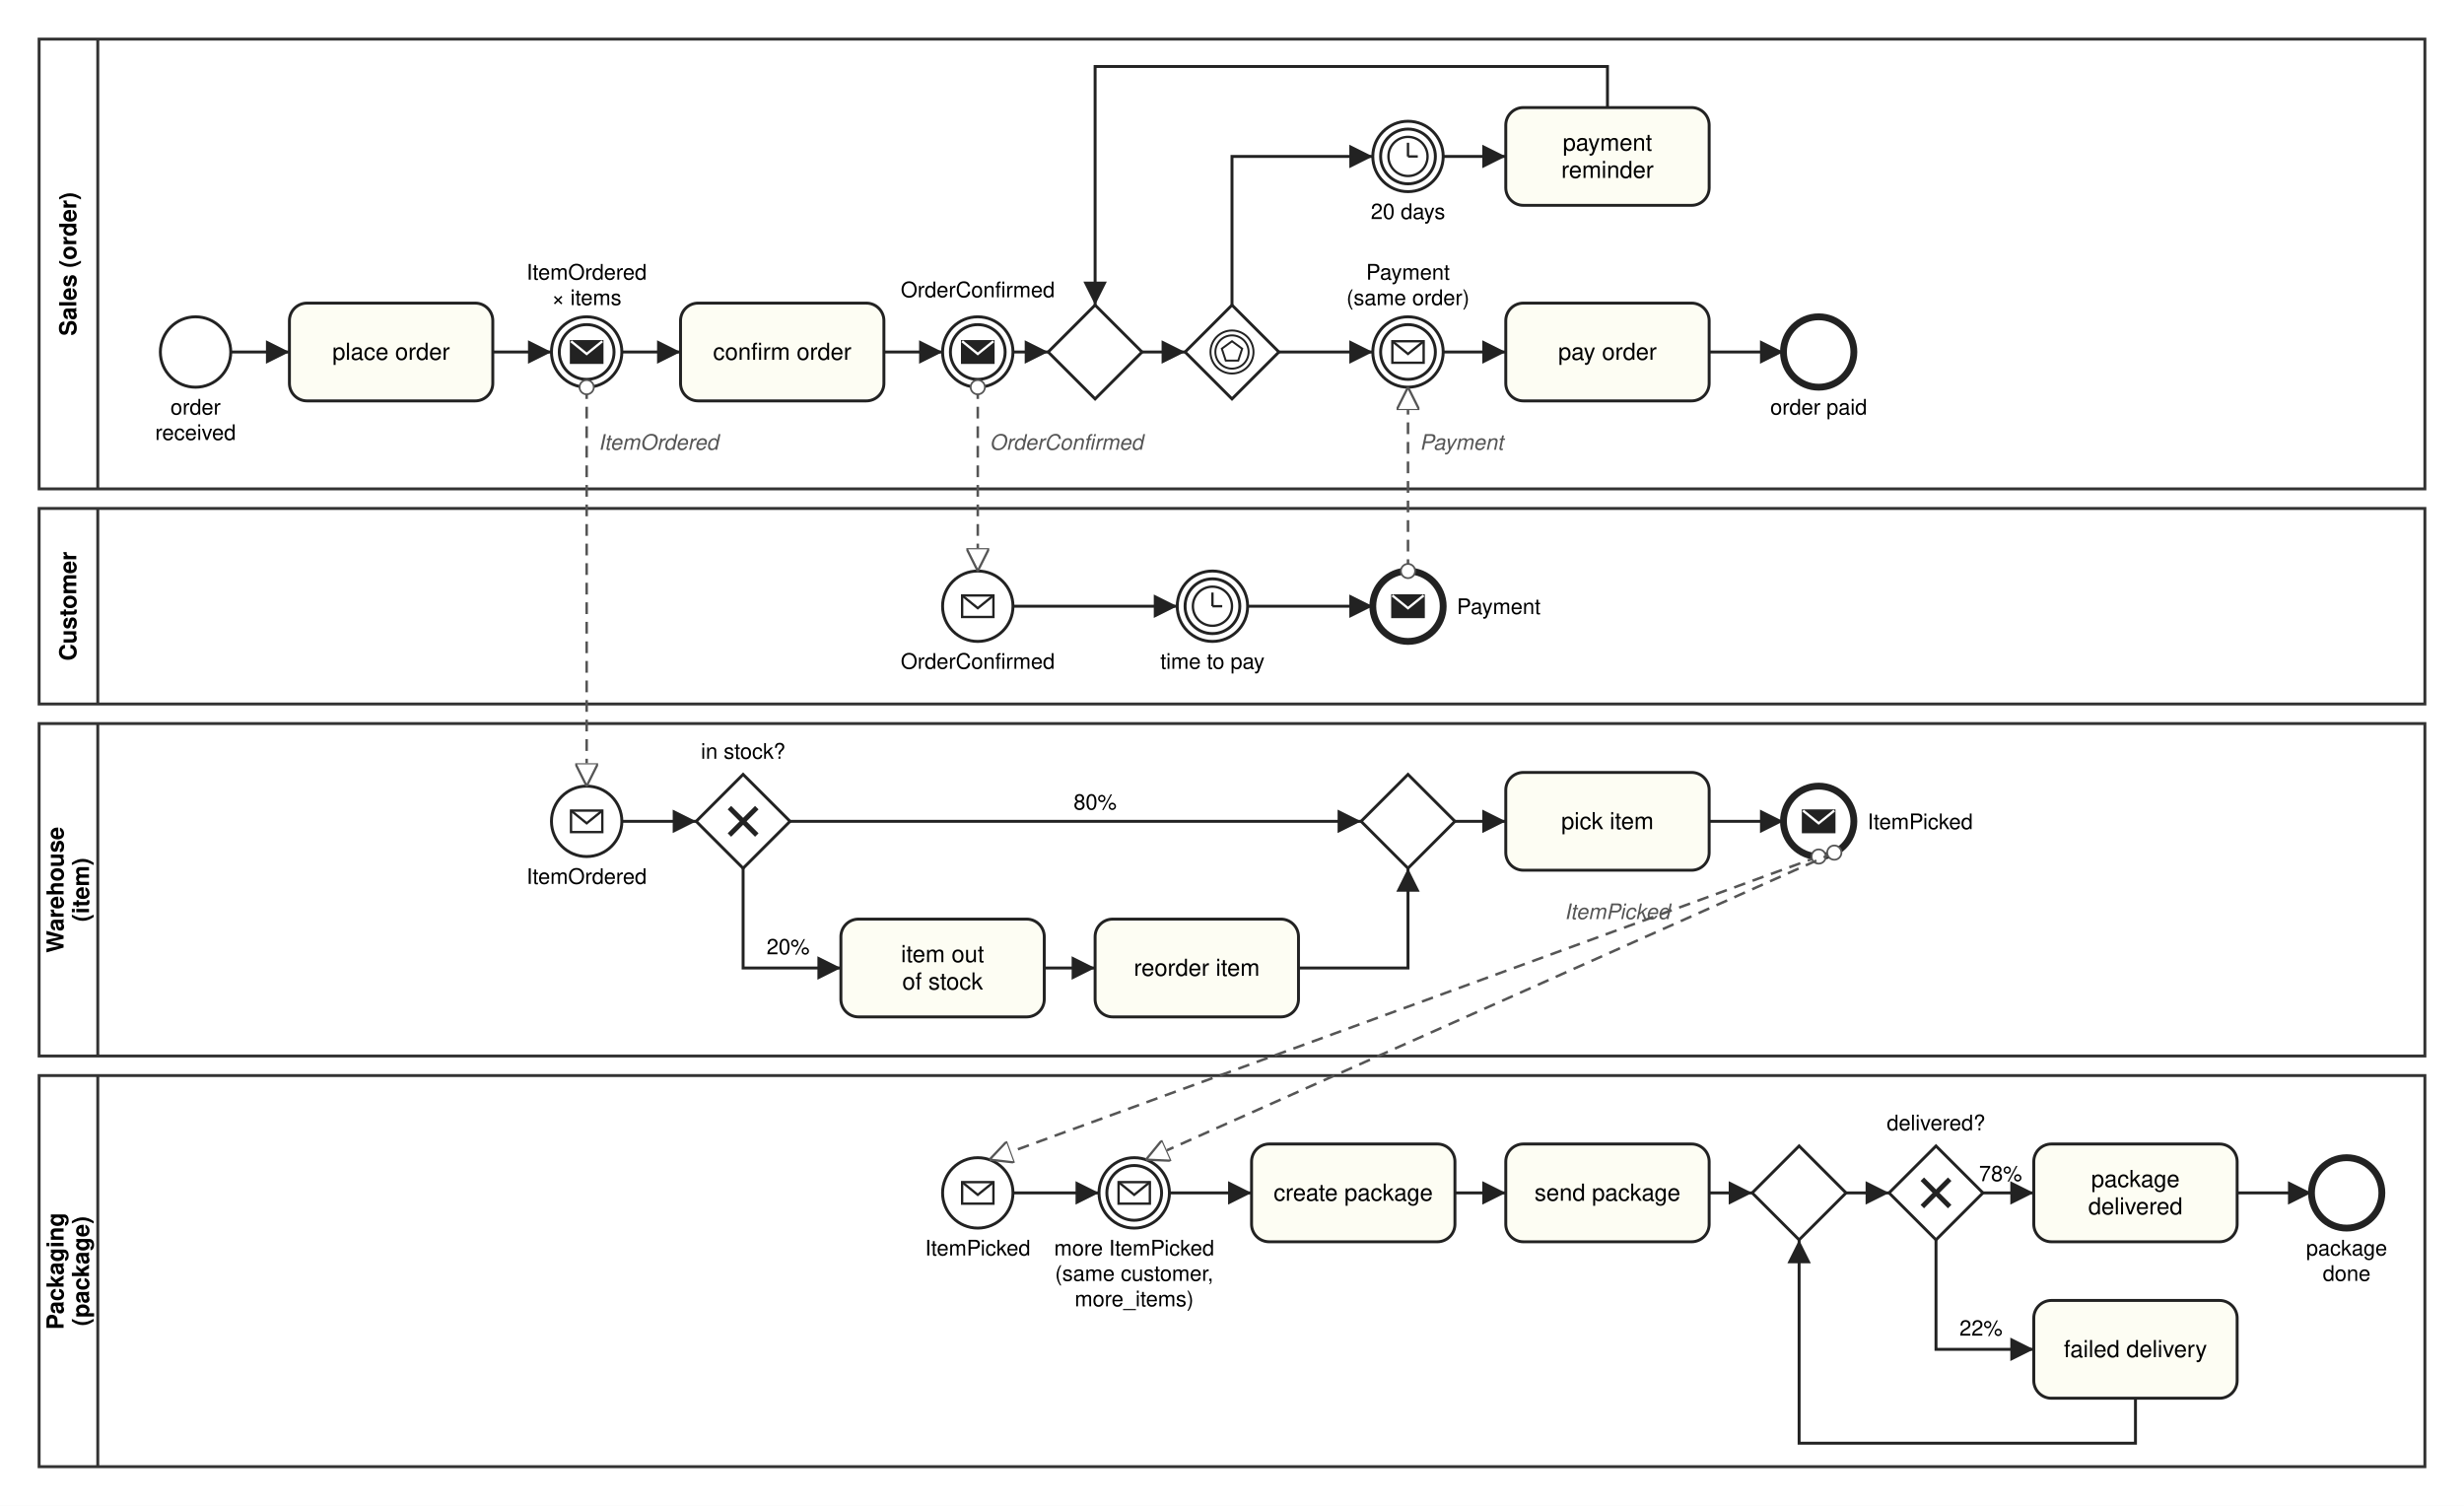
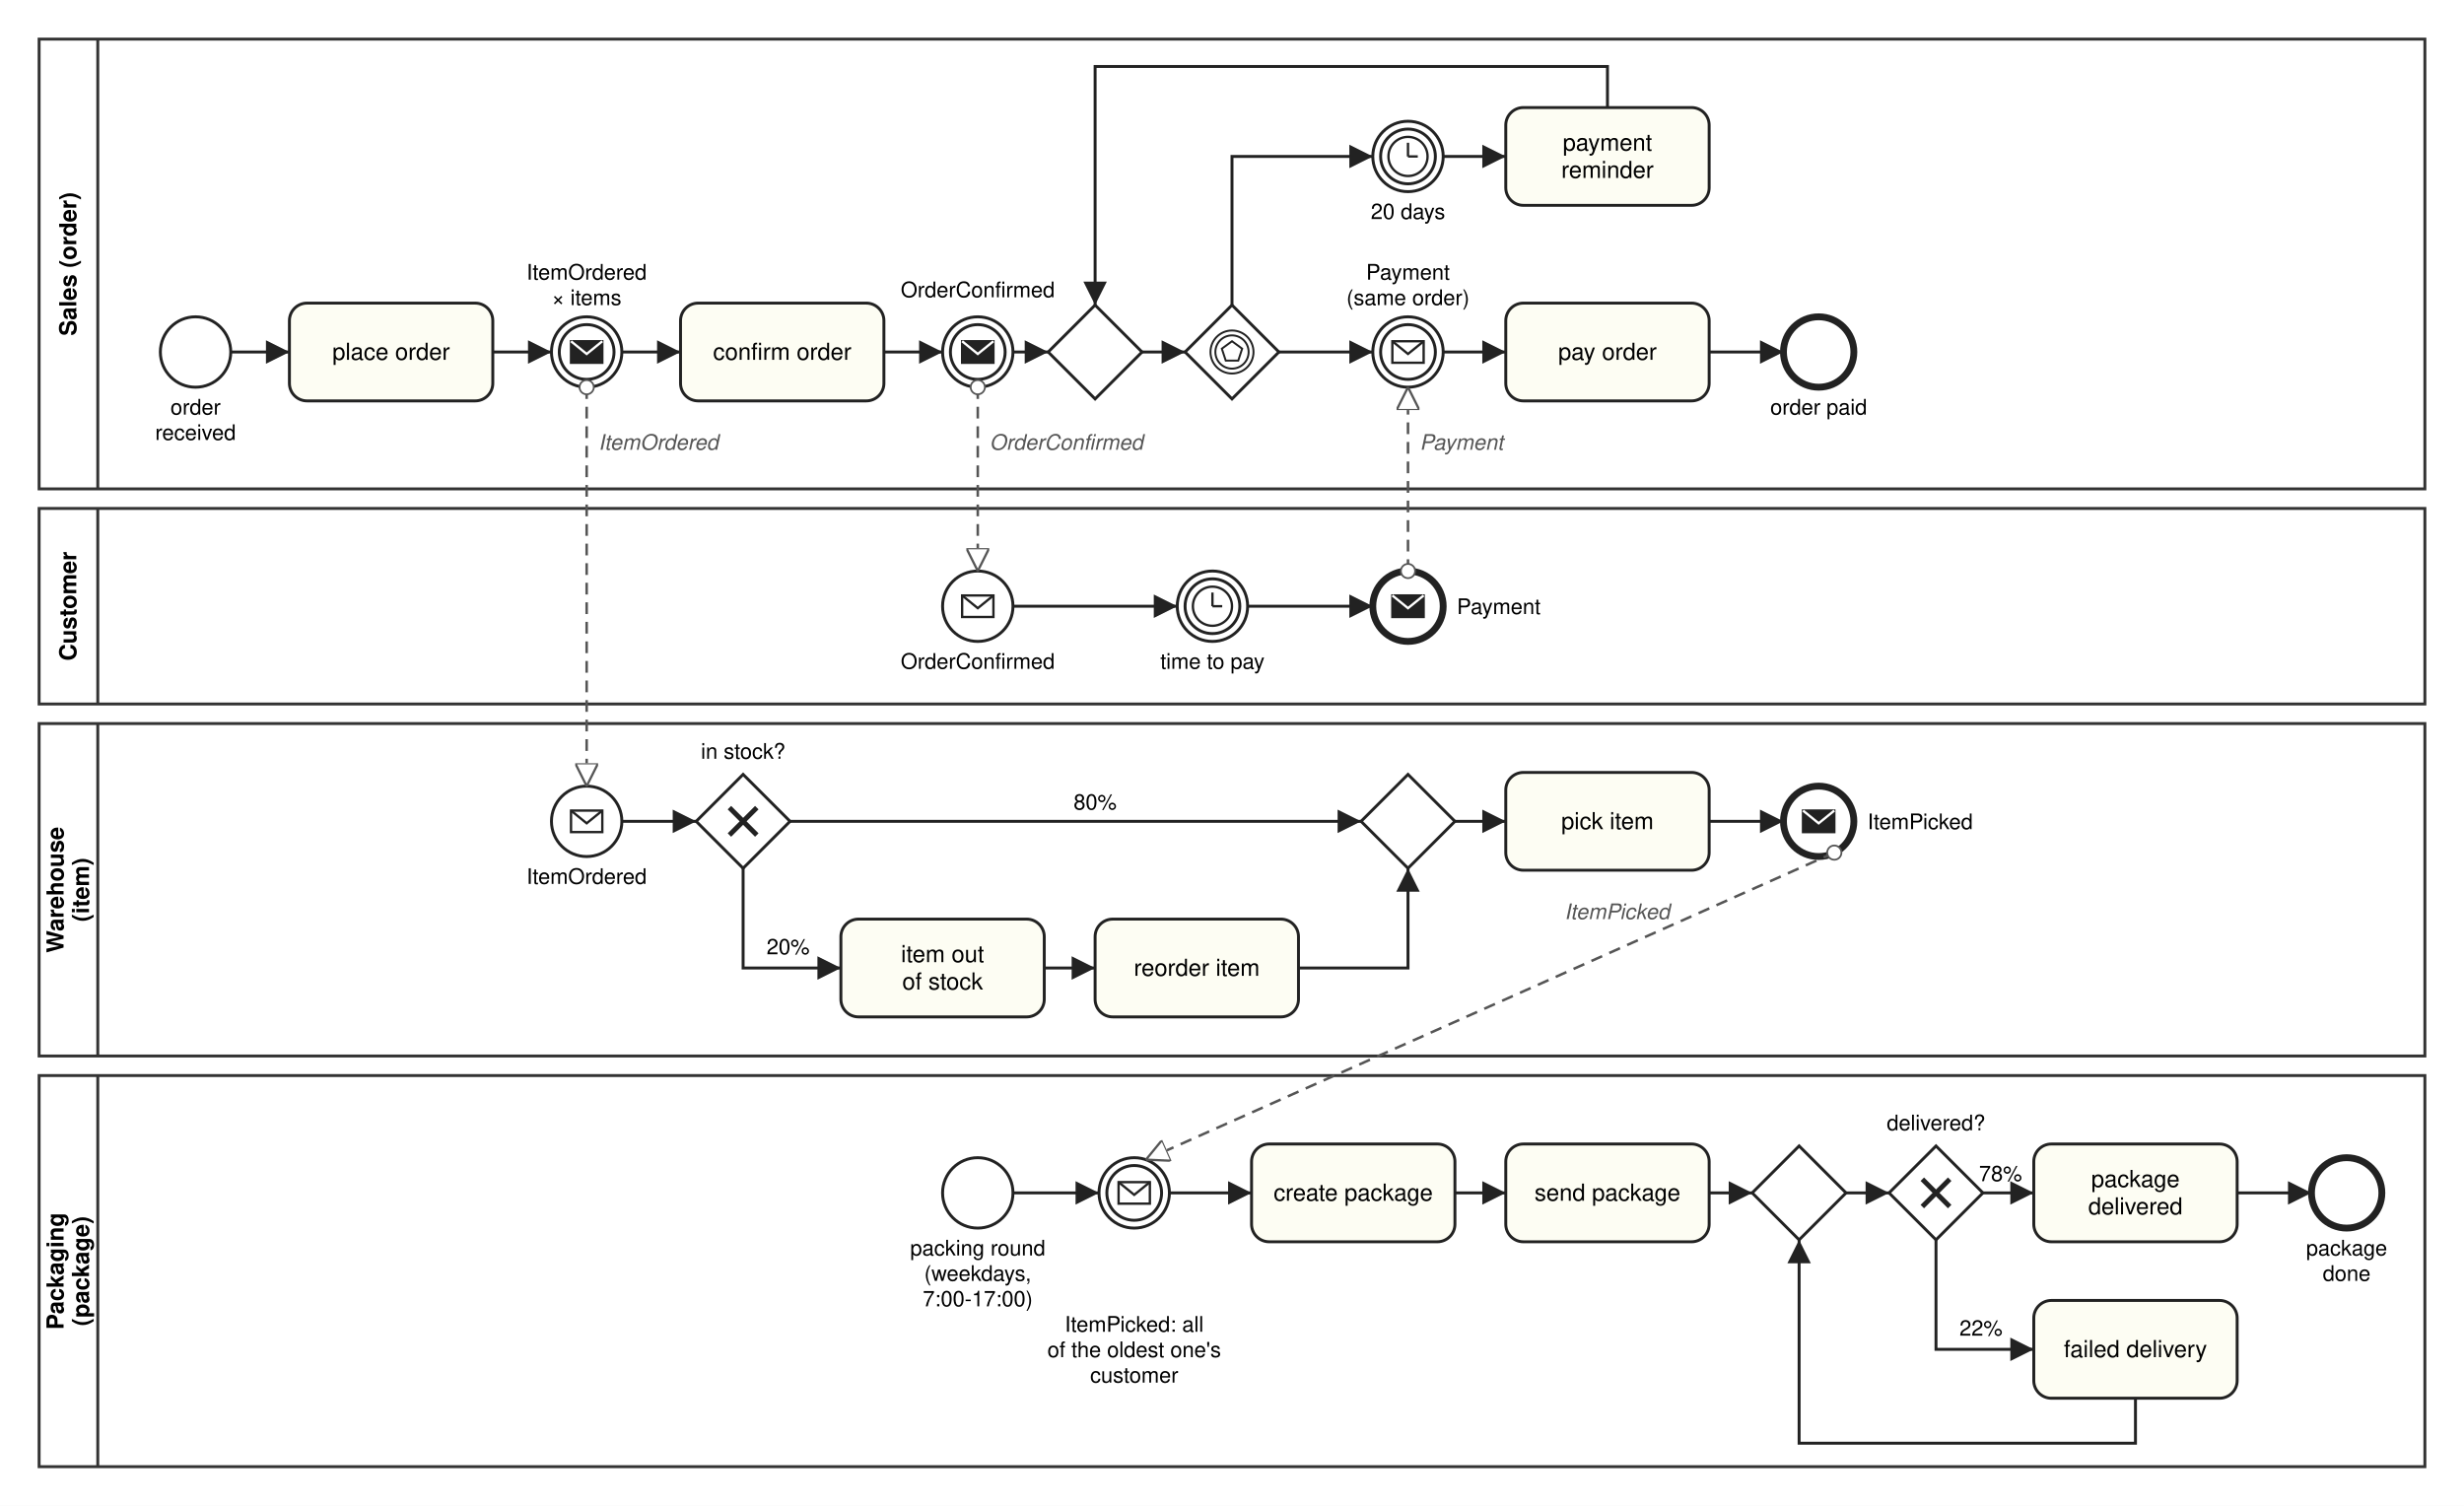
<svg xmlns="http://www.w3.org/2000/svg" width="1260" height="770" viewBox="0 0 1260 770" font-family="Helvetica, Arial, sans-serif">
  <defs>
    <marker id="seq" viewBox="0 0 10 10" refX="10" refY="5" markerWidth="8" markerHeight="8" orient="auto-start-reverse">
      <path d="M0,0 L10,5 L0,10 z" fill="#222" />
    </marker>
    <marker id="msgend" viewBox="0 0 10 10" refX="10" refY="5" markerWidth="9" markerHeight="9" orient="auto-start-reverse">
      <path d="M0,0 L10,5 L0,10 z" fill="#fff" stroke="#555" />
    </marker>
    <marker id="msgstart" viewBox="0 0 10 10" refX="5" refY="5" markerWidth="7" markerHeight="7">
      <circle cx="5" cy="5" r="4" fill="#fff" stroke="#555" />
    </marker>
  </defs>
  <rect width="1260" height="770" fill="#fff" />
  <rect x="20" y="20" width="1220" height="230" fill="#fff" stroke="#333" stroke-width="1.5" />
  <line x1="50" y1="20" x2="50" y2="250" stroke="#333" stroke-width="1.5" />
  <text x="39.0" y="135.0" font-size="12" font-weight="bold" text-anchor="middle" transform="rotate(-90 39.0 135.0)">Sales (order)</text>
  <rect x="20" y="260" width="1220" height="100" fill="#fff" stroke="#333" stroke-width="1.5" />
  <line x1="50" y1="260" x2="50" y2="360" stroke="#333" stroke-width="1.5" />
  <text x="39.0" y="310.0" font-size="12" font-weight="bold" text-anchor="middle" transform="rotate(-90 39.0 310.0)">Customer</text>
  <rect x="20" y="370" width="1220" height="170" fill="#fff" stroke="#333" stroke-width="1.5" />
  <line x1="50" y1="370" x2="50" y2="540" stroke="#333" stroke-width="1.5" />
  <text x="32.5" y="455.0" font-size="12" font-weight="bold" text-anchor="middle" transform="rotate(-90 32.5 455.0)">Warehouse</text>
  <text x="45.5" y="455.0" font-size="12" font-weight="bold" text-anchor="middle" transform="rotate(-90 45.5 455.0)">(item)</text>
  <rect x="20" y="550" width="1220" height="200" fill="#fff" stroke="#333" stroke-width="1.5" />
  <line x1="50" y1="550" x2="50" y2="750" stroke="#333" stroke-width="1.5" />
  <text x="32.5" y="650.0" font-size="12" font-weight="bold" text-anchor="middle" transform="rotate(-90 32.5 650.0)">Packaging</text>
  <text x="45.5" y="650.0" font-size="12" font-weight="bold" text-anchor="middle" transform="rotate(-90 45.5 650.0)">(package)</text>
  <circle cx="100" cy="180" r="18" fill="#fff" stroke="#222" stroke-width="1.5" />
  <text x="100" y="212" font-size="11" text-anchor="middle">order</text>
  <text x="100" y="225" font-size="11" text-anchor="middle">received</text>
  <polyline points="118,180 148,180" fill="none" stroke="#222" stroke-width="1.5" marker-end="url(#seq)" />
  <rect x="148" y="155" width="104" height="50" rx="9" fill="#fdfdf3" stroke="#222" stroke-width="1.5" />
  <text x="200.0" y="184" font-size="12" text-anchor="middle">place order</text>
  <polyline points="252,180 282,180" fill="none" stroke="#222" stroke-width="1.5" marker-end="url(#seq)" />
  <circle cx="300" cy="180" r="18" fill="#fff" stroke="#222" stroke-width="1.5" />
  <circle cx="300" cy="180" r="14" fill="#fff" stroke="#222" stroke-width="1.5" />
  <rect x="292" y="174.5" width="16" height="11" fill="#222" stroke="#222" stroke-width="1.2" />
  <polyline points="292,174.5 300,181 308,174.5" fill="none" stroke="#fff" stroke-width="1.2" />
  <text x="300" y="143" font-size="11" text-anchor="middle">ItemOrdered</text>
  <text x="300" y="156" font-size="11" text-anchor="middle">× items</text>
  <polyline points="318,180 348,180" fill="none" stroke="#222" stroke-width="1.5" marker-end="url(#seq)" />
  <rect x="348" y="155" width="104" height="50" rx="9" fill="#fdfdf3" stroke="#222" stroke-width="1.5" />
  <text x="400.0" y="184" font-size="12" text-anchor="middle">confirm order</text>
  <polyline points="452,180 482,180" fill="none" stroke="#222" stroke-width="1.5" marker-end="url(#seq)" />
  <circle cx="500" cy="180" r="18" fill="#fff" stroke="#222" stroke-width="1.5" />
  <circle cx="500" cy="180" r="14" fill="#fff" stroke="#222" stroke-width="1.5" />
  <rect x="492" y="174.5" width="16" height="11" fill="#222" stroke="#222" stroke-width="1.2" />
  <polyline points="492,174.5 500,181 508,174.5" fill="none" stroke="#fff" stroke-width="1.2" />
  <text x="500" y="152" font-size="11" text-anchor="middle">OrderConfirmed</text>
  <polyline points="518,180 536,180" fill="none" stroke="#222" stroke-width="1.5" marker-end="url(#seq)" />
  <polygon points="560,156 584,180 560,204 536,180" fill="#fff" stroke="#222" stroke-width="1.5" />
  <polyline points="584,180 606,180" fill="none" stroke="#222" stroke-width="1.5" marker-end="url(#seq)" />
  <polygon points="630,156 654,180 630,204 606,180" fill="#fff" stroke="#222" stroke-width="1.5" />
  <circle cx="630" cy="180" r="11" fill="none" stroke="#222" stroke-width="1" />
  <circle cx="630" cy="180" r="8.5" fill="none" stroke="#222" stroke-width="1" />
  <polygon points="630,174.5 635.2,178.3 633.2,184.4 626.8,184.4 624.8,178.3" fill="none" stroke="#222" stroke-width="1" />
  <polyline points="654,180 702,180" fill="none" stroke="#222" stroke-width="1.5" marker-end="url(#seq)" />
  <circle cx="720" cy="180" r="18" fill="#fff" stroke="#222" stroke-width="1.5" />
  <circle cx="720" cy="180" r="14" fill="#fff" stroke="#222" stroke-width="1.5" />
  <rect x="712" y="174.5" width="16" height="11" fill="#fff" stroke="#222" stroke-width="1.2" />
  <polyline points="712,174.5 720,181 728,174.5" fill="none" stroke="#222" stroke-width="1.2" />
  <text x="720" y="143" font-size="11" text-anchor="middle">Payment</text>
  <text x="720" y="156" font-size="11" text-anchor="middle">(same order)</text>
  <polyline points="738,180 770,180" fill="none" stroke="#222" stroke-width="1.5" marker-end="url(#seq)" />
  <rect x="770" y="155" width="104" height="50" rx="9" fill="#fdfdf3" stroke="#222" stroke-width="1.5" />
  <text x="822.0" y="184" font-size="12" text-anchor="middle">pay order</text>
  <polyline points="874,180 912,180" fill="none" stroke="#222" stroke-width="1.5" marker-end="url(#seq)" />
  <circle cx="930" cy="180" r="18" fill="#fff" stroke="#222" stroke-width="3.5" />
  <text x="930" y="212" font-size="11" text-anchor="middle">order paid</text>
  <polyline points="630,156 630,80 702,80" fill="none" stroke="#222" stroke-width="1.5" marker-end="url(#seq)" />
  <circle cx="720" cy="80" r="18" fill="#fff" stroke="#222" stroke-width="1.5" />
  <circle cx="720" cy="80" r="14" fill="#fff" stroke="#222" stroke-width="1.5" />
  <circle cx="720" cy="80" r="10" fill="#fff" stroke="#222" stroke-width="1.2" />
  <line x1="720" y1="80" x2="720" y2="73" stroke="#222" stroke-width="1.2" />
  <line x1="720" y1="80" x2="725" y2="80" stroke="#222" stroke-width="1.2" />
  <text x="720" y="112" font-size="11" text-anchor="middle">20 days</text>
  <polyline points="738,80 770,80" fill="none" stroke="#222" stroke-width="1.5" marker-end="url(#seq)" />
  <rect x="770" y="55" width="104" height="50" rx="9" fill="#fdfdf3" stroke="#222" stroke-width="1.5" />
  <text x="822.0" y="77" font-size="12" text-anchor="middle">payment</text>
  <text x="822.0" y="91" font-size="12" text-anchor="middle">reminder</text>
  <polyline points="822,55 822,34 560,34 560,156" fill="none" stroke="#222" stroke-width="1.5" marker-end="url(#seq)" />
  <circle cx="500" cy="310" r="18" fill="#fff" stroke="#222" stroke-width="1.5" />
  <rect x="492" y="304.5" width="16" height="11" fill="#fff" stroke="#222" stroke-width="1.2" />
  <polyline points="492,304.5 500,311 508,304.5" fill="none" stroke="#222" stroke-width="1.2" />
  <text x="500" y="342" font-size="11" text-anchor="middle">OrderConfirmed</text>
  <polyline points="518,310 602,310" fill="none" stroke="#222" stroke-width="1.5" marker-end="url(#seq)" />
  <circle cx="620" cy="310" r="18" fill="#fff" stroke="#222" stroke-width="1.5" />
  <circle cx="620" cy="310" r="14" fill="#fff" stroke="#222" stroke-width="1.5" />
  <circle cx="620" cy="310" r="10" fill="#fff" stroke="#222" stroke-width="1.2" />
  <line x1="620" y1="310" x2="620" y2="303" stroke="#222" stroke-width="1.2" />
  <line x1="620" y1="310" x2="625" y2="310" stroke="#222" stroke-width="1.2" />
  <text x="620" y="342" font-size="11" text-anchor="middle">time to pay</text>
  <polyline points="638,310 702,310" fill="none" stroke="#222" stroke-width="1.5" marker-end="url(#seq)" />
  <circle cx="720" cy="310" r="18" fill="#fff" stroke="#222" stroke-width="3.5" />
  <rect x="712" y="304.5" width="16" height="11" fill="#222" stroke="#222" stroke-width="1.2" />
  <polyline points="712,304.5 720,311 728,304.5" fill="none" stroke="#fff" stroke-width="1.2" />
  <text x="745" y="314" font-size="11" text-anchor="start">Payment</text>
  <circle cx="300" cy="420" r="18" fill="#fff" stroke="#222" stroke-width="1.5" />
  <rect x="292" y="414.5" width="16" height="11" fill="#fff" stroke="#222" stroke-width="1.2" />
  <polyline points="292,414.5 300,421 308,414.5" fill="none" stroke="#222" stroke-width="1.2" />
  <text x="300" y="452" font-size="11" text-anchor="middle">ItemOrdered</text>
  <polyline points="318,420 356,420" fill="none" stroke="#222" stroke-width="1.5" marker-end="url(#seq)" />
  <polygon points="380,396 404,420 380,444 356,420" fill="#fff" stroke="#222" stroke-width="1.5" />
  <line x1="373" y1="413" x2="387" y2="427" stroke="#222" stroke-width="2.5" />
  <line x1="373" y1="427" x2="387" y2="413" stroke="#222" stroke-width="2.5" />
  <text x="380" y="388" font-size="11" text-anchor="middle">in stock?</text>
  <text x="560" y="414" font-size="11" text-anchor="middle">80%</text>
  <polyline points="404,420 696,420" fill="none" stroke="#222" stroke-width="1.5" marker-end="url(#seq)" />
  <polyline points="380,444 380,495 430,495" fill="none" stroke="#222" stroke-width="1.5" marker-end="url(#seq)" />
  <text x="392" y="488" font-size="11" text-anchor="start">20%</text>
  <rect x="430" y="470" width="104" height="50" rx="9" fill="#fdfdf3" stroke="#222" stroke-width="1.5" />
  <text x="482.0" y="492" font-size="12" text-anchor="middle">item out</text>
  <text x="482.0" y="506" font-size="12" text-anchor="middle">of stock</text>
  <polyline points="534,495 560,495" fill="none" stroke="#222" stroke-width="1.5" marker-end="url(#seq)" />
  <rect x="560" y="470" width="104" height="50" rx="9" fill="#fdfdf3" stroke="#222" stroke-width="1.5" />
  <text x="612.0" y="499" font-size="12" text-anchor="middle">reorder item</text>
  <polyline points="664,495 720,495 720,444" fill="none" stroke="#222" stroke-width="1.5" marker-end="url(#seq)" />
  <polygon points="720,396 744,420 720,444 696,420" fill="#fff" stroke="#222" stroke-width="1.5" />
  <polyline points="744,420 770,420" fill="none" stroke="#222" stroke-width="1.5" marker-end="url(#seq)" />
  <rect x="770" y="395" width="104" height="50" rx="9" fill="#fdfdf3" stroke="#222" stroke-width="1.5" />
  <text x="822.0" y="424" font-size="12" text-anchor="middle">pick item</text>
  <polyline points="874,420 912,420" fill="none" stroke="#222" stroke-width="1.5" marker-end="url(#seq)" />
  <circle cx="930" cy="420" r="18" fill="#fff" stroke="#222" stroke-width="3.5" />
  <rect x="922" y="414.5" width="16" height="11" fill="#222" stroke="#222" stroke-width="1.2" />
  <polyline points="922,414.5 930,421 938,414.5" fill="none" stroke="#fff" stroke-width="1.2" />
  <text x="955" y="424" font-size="11" text-anchor="start">ItemPicked</text>
  <circle cx="500" cy="610" r="18" fill="#fff" stroke="#222" stroke-width="1.5" />
-   <rect x="492" y="604.5" width="16" height="11" fill="#fff" stroke="#222" stroke-width="1.2" />
-   <polyline points="492,604.5 500,611 508,604.5" fill="none" stroke="#222" stroke-width="1.2" />
-   <text x="500" y="642" font-size="11" text-anchor="middle">ItemPicked</text>
+   <text x="500" y="642" font-size="11" text-anchor="middle">packing round</text>
+   <text x="500" y="655" font-size="11" text-anchor="middle">(weekdays,</text>
+   <text x="500" y="668" font-size="11" text-anchor="middle">7:00-17:00)</text>
  <polyline points="518,610 562,610" fill="none" stroke="#222" stroke-width="1.5" marker-end="url(#seq)" />
  <circle cx="580" cy="610" r="18" fill="#fff" stroke="#222" stroke-width="1.5" />
  <circle cx="580" cy="610" r="14" fill="#fff" stroke="#222" stroke-width="1.5" />
  <rect x="572" y="604.5" width="16" height="11" fill="#fff" stroke="#222" stroke-width="1.2" />
  <polyline points="572,604.5 580,611 588,604.5" fill="none" stroke="#222" stroke-width="1.2" />
-   <text x="580" y="642" font-size="11" text-anchor="middle">more ItemPicked</text>
-   <text x="580" y="655" font-size="11" text-anchor="middle">(same customer,</text>
-   <text x="580" y="668" font-size="11" text-anchor="middle">more_items)</text>
+   <text x="580" y="681" font-size="11" text-anchor="middle">ItemPicked: all</text>
+   <text x="580" y="694" font-size="11" text-anchor="middle">of the oldest one's</text>
+   <text x="580" y="707" font-size="11" text-anchor="middle">customer</text>
  <polyline points="598,610 640,610" fill="none" stroke="#222" stroke-width="1.5" marker-end="url(#seq)" />
  <rect x="640" y="585" width="104" height="50" rx="9" fill="#fdfdf3" stroke="#222" stroke-width="1.5" />
  <text x="692.0" y="614" font-size="12" text-anchor="middle">create package</text>
  <polyline points="744,610 770,610" fill="none" stroke="#222" stroke-width="1.5" marker-end="url(#seq)" />
  <rect x="770" y="585" width="104" height="50" rx="9" fill="#fdfdf3" stroke="#222" stroke-width="1.5" />
  <text x="822.0" y="614" font-size="12" text-anchor="middle">send package</text>
  <polyline points="874,610 896,610" fill="none" stroke="#222" stroke-width="1.5" marker-end="url(#seq)" />
  <polygon points="920,586 944,610 920,634 896,610" fill="#fff" stroke="#222" stroke-width="1.5" />
  <polyline points="944,610 966,610" fill="none" stroke="#222" stroke-width="1.5" marker-end="url(#seq)" />
  <polygon points="990,586 1014,610 990,634 966,610" fill="#fff" stroke="#222" stroke-width="1.5" />
  <line x1="983" y1="603" x2="997" y2="617" stroke="#222" stroke-width="2.5" />
  <line x1="983" y1="617" x2="997" y2="603" stroke="#222" stroke-width="2.5" />
  <text x="990" y="578" font-size="11" text-anchor="middle">delivered?</text>
  <text x="1012" y="604" font-size="11" text-anchor="start">78%</text>
  <polyline points="1014,610 1040,610" fill="none" stroke="#222" stroke-width="1.5" marker-end="url(#seq)" />
  <rect x="1040" y="585" width="104" height="50" rx="9" fill="#fdfdf3" stroke="#222" stroke-width="1.5" />
  <text x="1092.0" y="607" font-size="12" text-anchor="middle">package</text>
  <text x="1092.0" y="621" font-size="12" text-anchor="middle">delivered</text>
  <polyline points="1144,610 1182,610" fill="none" stroke="#222" stroke-width="1.5" marker-end="url(#seq)" />
  <circle cx="1200" cy="610" r="18" fill="#fff" stroke="#222" stroke-width="3.5" />
  <text x="1200" y="642" font-size="11" text-anchor="middle">package</text>
  <text x="1200" y="655" font-size="11" text-anchor="middle">done</text>
  <polyline points="990,634 990,690 1040,690" fill="none" stroke="#222" stroke-width="1.5" marker-end="url(#seq)" />
  <text x="1002" y="683" font-size="11" text-anchor="start">22%</text>
  <rect x="1040" y="665" width="104" height="50" rx="9" fill="#fdfdf3" stroke="#222" stroke-width="1.5" />
  <text x="1092.0" y="694" font-size="12" text-anchor="middle">failed delivery</text>
  <polyline points="1092,715 1092,738 920,738 920,634" fill="none" stroke="#222" stroke-width="1.5" marker-end="url(#seq)" />
  <line x1="300" y1="198" x2="300" y2="402" stroke="#555" stroke-width="1.3" stroke-dasharray="6,4" marker-start="url(#msgstart)" marker-end="url(#msgend)" />
  <text x="306" y="230" font-size="11" font-style="italic" fill="#555">ItemOrdered</text>
  <line x1="500" y1="198" x2="500" y2="292" stroke="#555" stroke-width="1.3" stroke-dasharray="6,4" marker-start="url(#msgstart)" marker-end="url(#msgend)" />
  <text x="506" y="230" font-size="11" font-style="italic" fill="#555">OrderConfirmed</text>
  <line x1="720" y1="292" x2="720" y2="198" stroke="#555" stroke-width="1.3" stroke-dasharray="6,4" marker-start="url(#msgstart)" marker-end="url(#msgend)" />
  <text x="726" y="230" font-size="11" font-style="italic" fill="#555">Payment</text>
-   <line x1="930" y1="438" x2="506" y2="593" stroke="#555" stroke-width="1.3" stroke-dasharray="6,4" marker-start="url(#msgstart)" marker-end="url(#msgend)" />
  <text x="800" y="470" font-size="11" font-style="italic" fill="#555">ItemPicked</text>
  <line x1="938" y1="436" x2="586" y2="593" stroke="#555" stroke-width="1.3" stroke-dasharray="6,4" marker-start="url(#msgstart)" marker-end="url(#msgend)" />
</svg>
